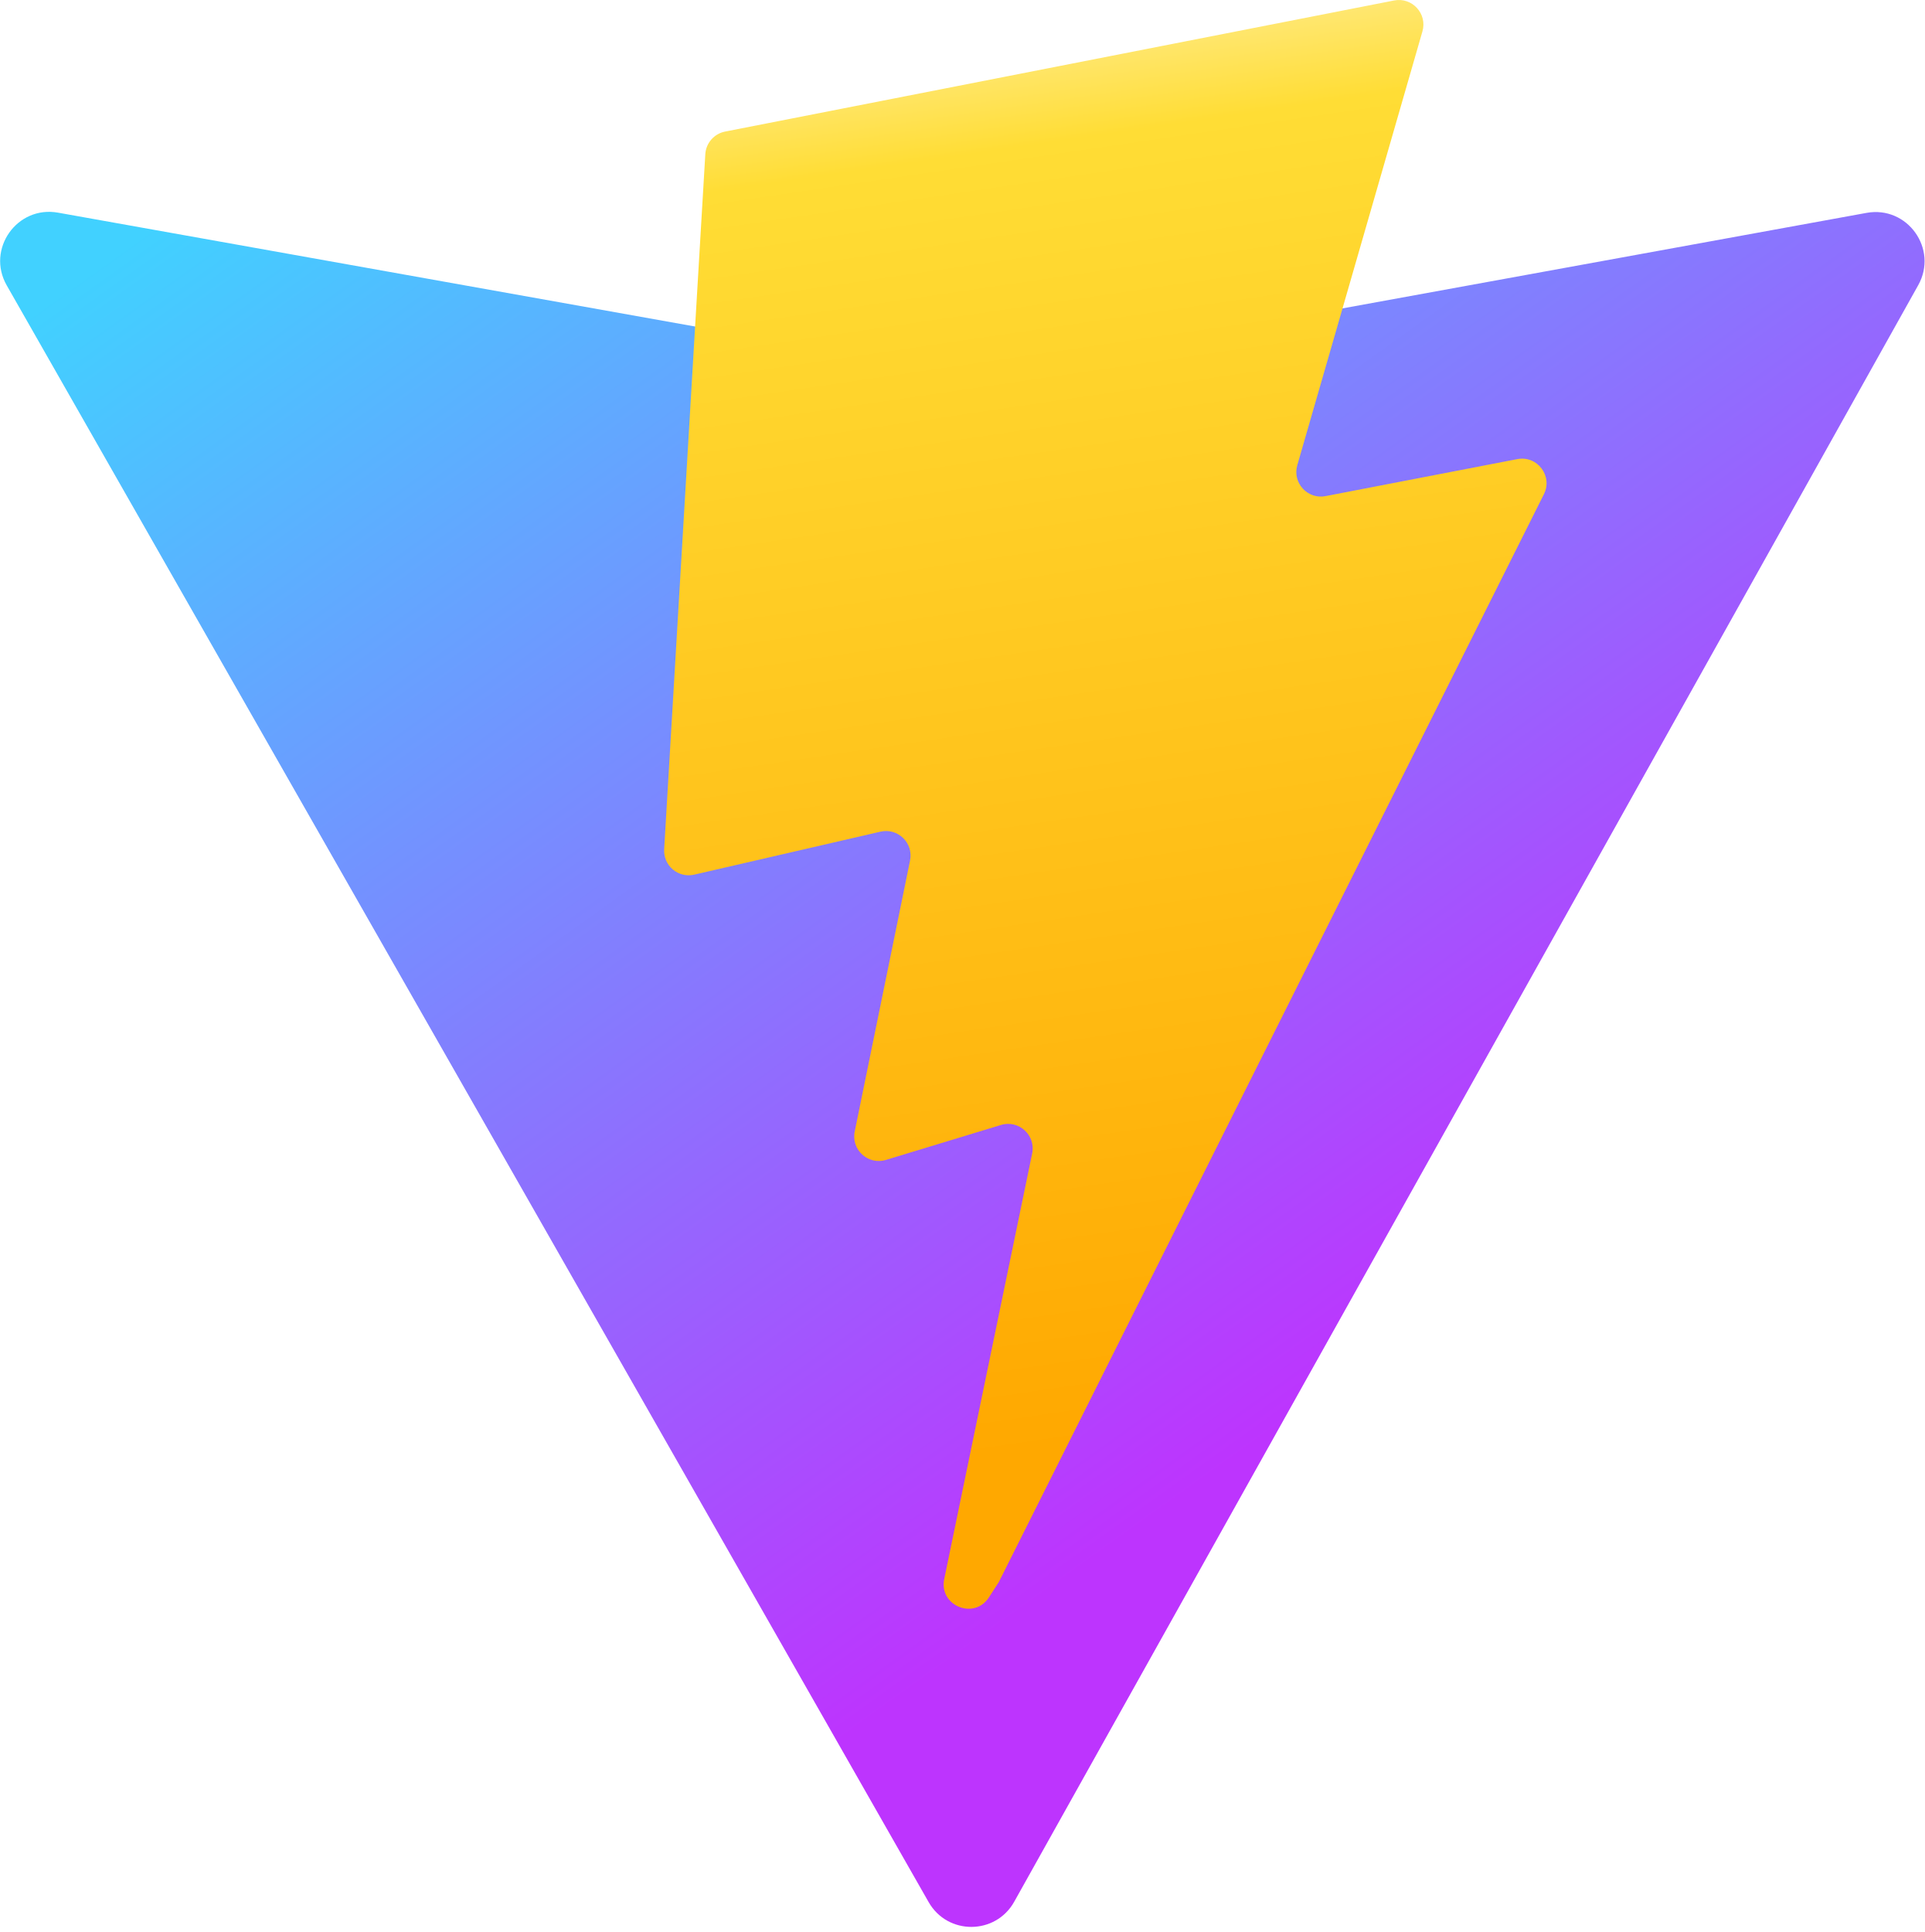
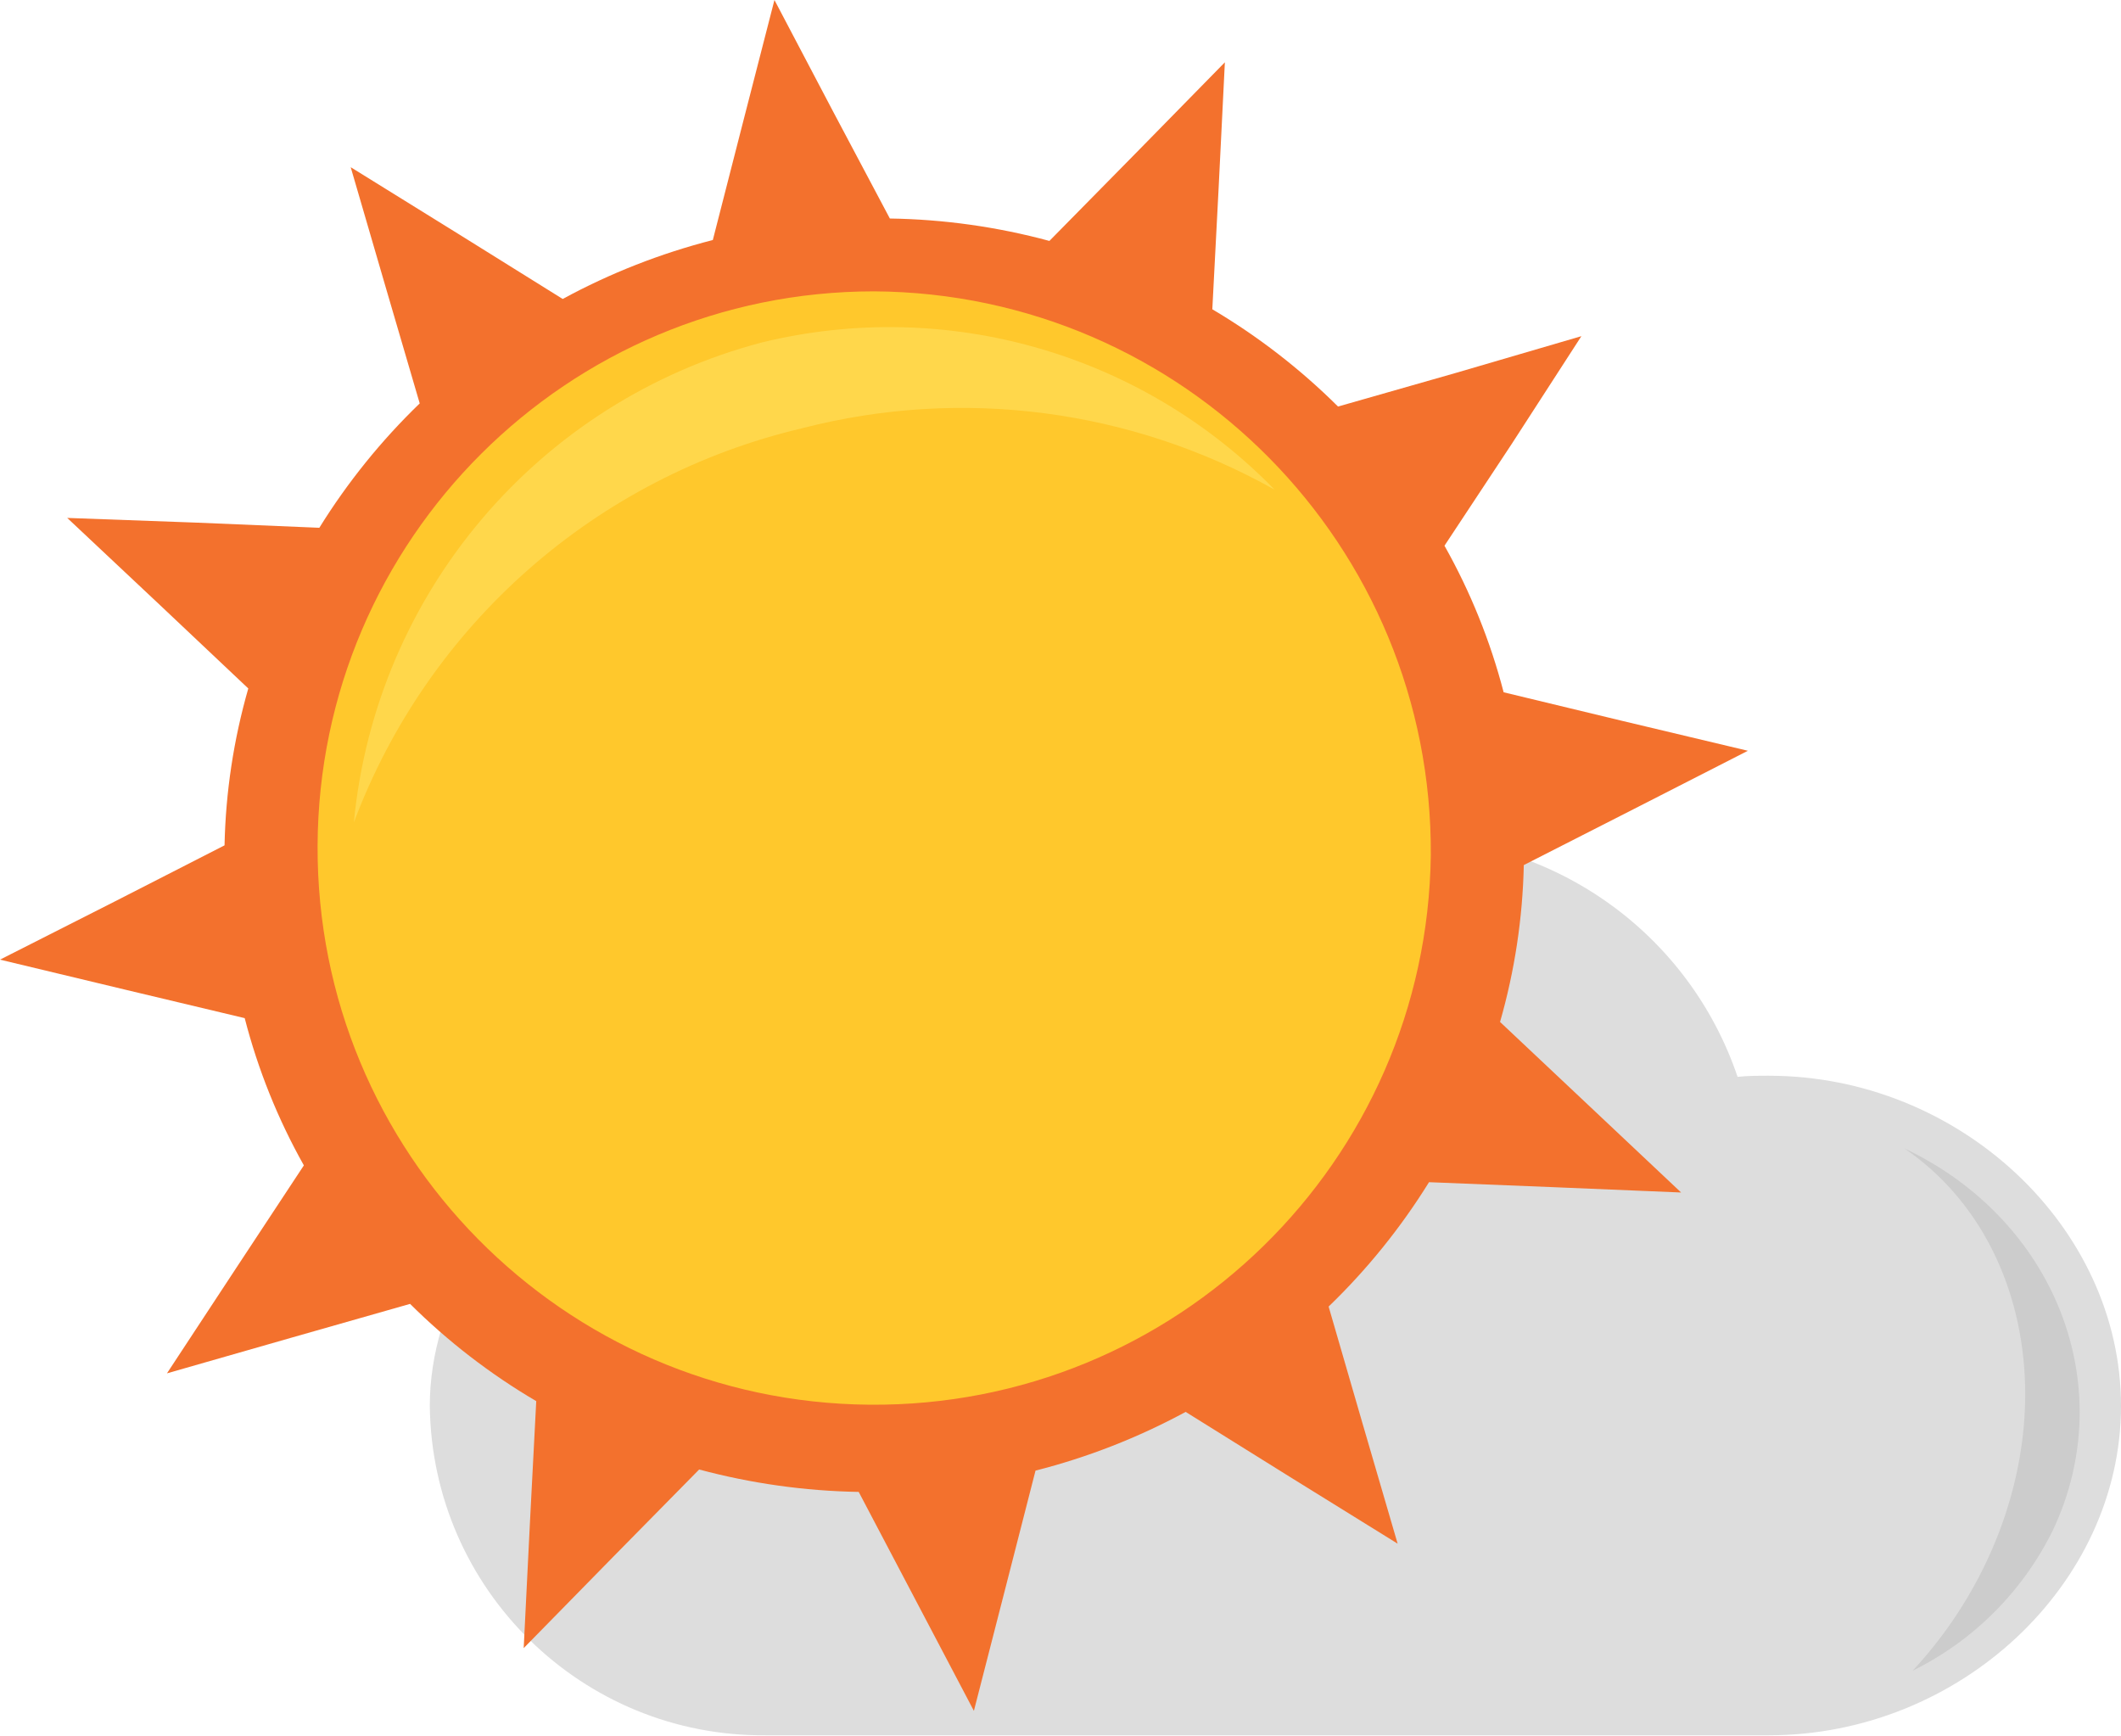
- <svg xmlns="http://www.w3.org/2000/svg" aria-hidden="true" role="img" class="iconify iconify--logos" width="31.88" height="32" preserveAspectRatio="xMidYMid meet" viewBox="0 0 256 257">
-   <defs>
-     <linearGradient id="IconifyId1813088fe1fbc01fb466" x1="-.828%" x2="57.636%" y1="7.652%" y2="78.411%">
-       <stop offset="0%" stop-color="#41D1FF" />
-       <stop offset="100%" stop-color="#BD34FE" />
-     </linearGradient>
-     <linearGradient id="IconifyId1813088fe1fbc01fb467" x1="43.376%" x2="50.316%" y1="2.242%" y2="89.03%">
-       <stop offset="0%" stop-color="#FFEA83" />
-       <stop offset="8.333%" stop-color="#FFDD35" />
-       <stop offset="100%" stop-color="#FFA800" />
-     </linearGradient>
-   </defs>
-   <path fill="url(#IconifyId1813088fe1fbc01fb466)" d="M255.153 37.938L134.897 252.976c-2.483 4.44-8.862 4.466-11.382.048L.875 37.958c-2.746-4.814 1.371-10.646 6.827-9.67l120.385 21.517a6.537 6.537 0 0 0 2.322-.004l117.867-21.483c5.438-.991 9.574 4.796 6.877 9.62Z" />
-   <path fill="url(#IconifyId1813088fe1fbc01fb467)" d="M185.432.063L96.44 17.501a3.268 3.268 0 0 0-2.634 3.014l-5.474 92.456a3.268 3.268 0 0 0 3.997 3.378l24.777-5.718c2.318-.535 4.413 1.507 3.936 3.838l-7.361 36.047c-.495 2.426 1.782 4.5 4.151 3.78l15.304-4.649c2.372-.72 4.652 1.36 4.15 3.788l-11.698 56.621c-.732 3.542 3.979 5.473 5.943 2.437l1.313-2.028l72.516-144.72c1.215-2.423-.88-5.186-3.54-4.672l-25.505 4.922c-2.396.462-4.435-1.77-3.759-4.114l16.646-57.705c.677-2.35-1.37-4.583-3.769-4.113Z" />
+ <svg xmlns="http://www.w3.org/2000/svg" height="77.43" viewBox="0 0 94.65 77.43" width="94.65">
+   <path d="m78.93 48c-.47 0-.93 0-1.39.05a15.71 15.71 0 0 0 -14.89-10.67c-.62 0-1.68 0-2.71.16a19.5 19.5 0 0 0 -12.84-4.77c-10.34 0-18.75 7.37-20.55 17.74-4.46 2.85-7.37 7.59-7.37 12.22a14.87 14.87 0 0 0 15 14.7h44.75c8.52 0 15.72-6.73 15.72-14.7s-7.2-14.73-15.72-14.73z" fill="#ddd" />
+   <path d="m88.63 69.72a19.23 19.23 0 0 1 -3.28 4.83 13.76 13.76 0 0 0 6.28-6.31c3-6.42.07-13.82-6.65-17 5.35 3.65 7.02 11.36 3.65 18.48z" fill="#ccc" fill-rule="evenodd" />
+   <path d="m66.94 45.6a27.55 27.55 0 0 0 1.06-7l4.89-2.49 5.11-2.61-5.59-1.33-5.31-1.28a27.33 27.33 0 0 0 -2.64-6.54l3-4.54 3.11-4.81-5.57 1.63-5.29 1.51a28.71 28.71 0 0 0 -5.61-4.34l.28-5.38.28-5.64-4 4.08-3.83 3.89a28.91 28.91 0 0 0 -7.12-1l-2.52-4.75-2.63-5-1.41 5.48-1.34 5.23a29.2 29.2 0 0 0 -6.7 2.63l-4.62-2.88-4.84-3 1.58 5.42 1.5 5.12a28.84 28.84 0 0 0 -4.48 5.55l-5.49-.23-5.76-.21 4.14 3.89 3.94 3.72a27.47 27.47 0 0 0 -1.06 7l-4.89 2.5-5.13 2.6 5.59 1.34 5.33 1.27a27.33 27.33 0 0 0 2.64 6.57l-3 4.55-3.11 4.73 5.55-1.59 5.3-1.51a28.36 28.36 0 0 0 5.63 4.34l-.28 5.39-.28 5.63 4-4.08 3.83-3.89a29.4 29.4 0 0 0 7.12 1l2.51 4.77 2.63 5 1.41-5.49 1.34-5.23a29.2 29.2 0 0 0 6.7-2.62l4.62 2.88 4.84 3-1.58-5.41-1.5-5.17a28.76 28.76 0 0 0 4.48-5.55l5.49.22 5.76.24-4.14-3.9z" fill="#f3712d" />
+   <path d="m63.85 38.16a24.84 24.84 0 1 1 -24.85-25.16 25 25 0 0 1 24.85 25.16z" fill="#ffc82c" />
+   <path d="m35.79 19.11a28.28 28.28 0 0 0 -20 17.59 24.58 24.58 0 0 1 18.21-21.42 24 24 0 0 1 22.88 6.57 28.5 28.5 0 0 0 -21.09-2.74z" fill="#ffd74b" fill-rule="evenodd" />
</svg>
